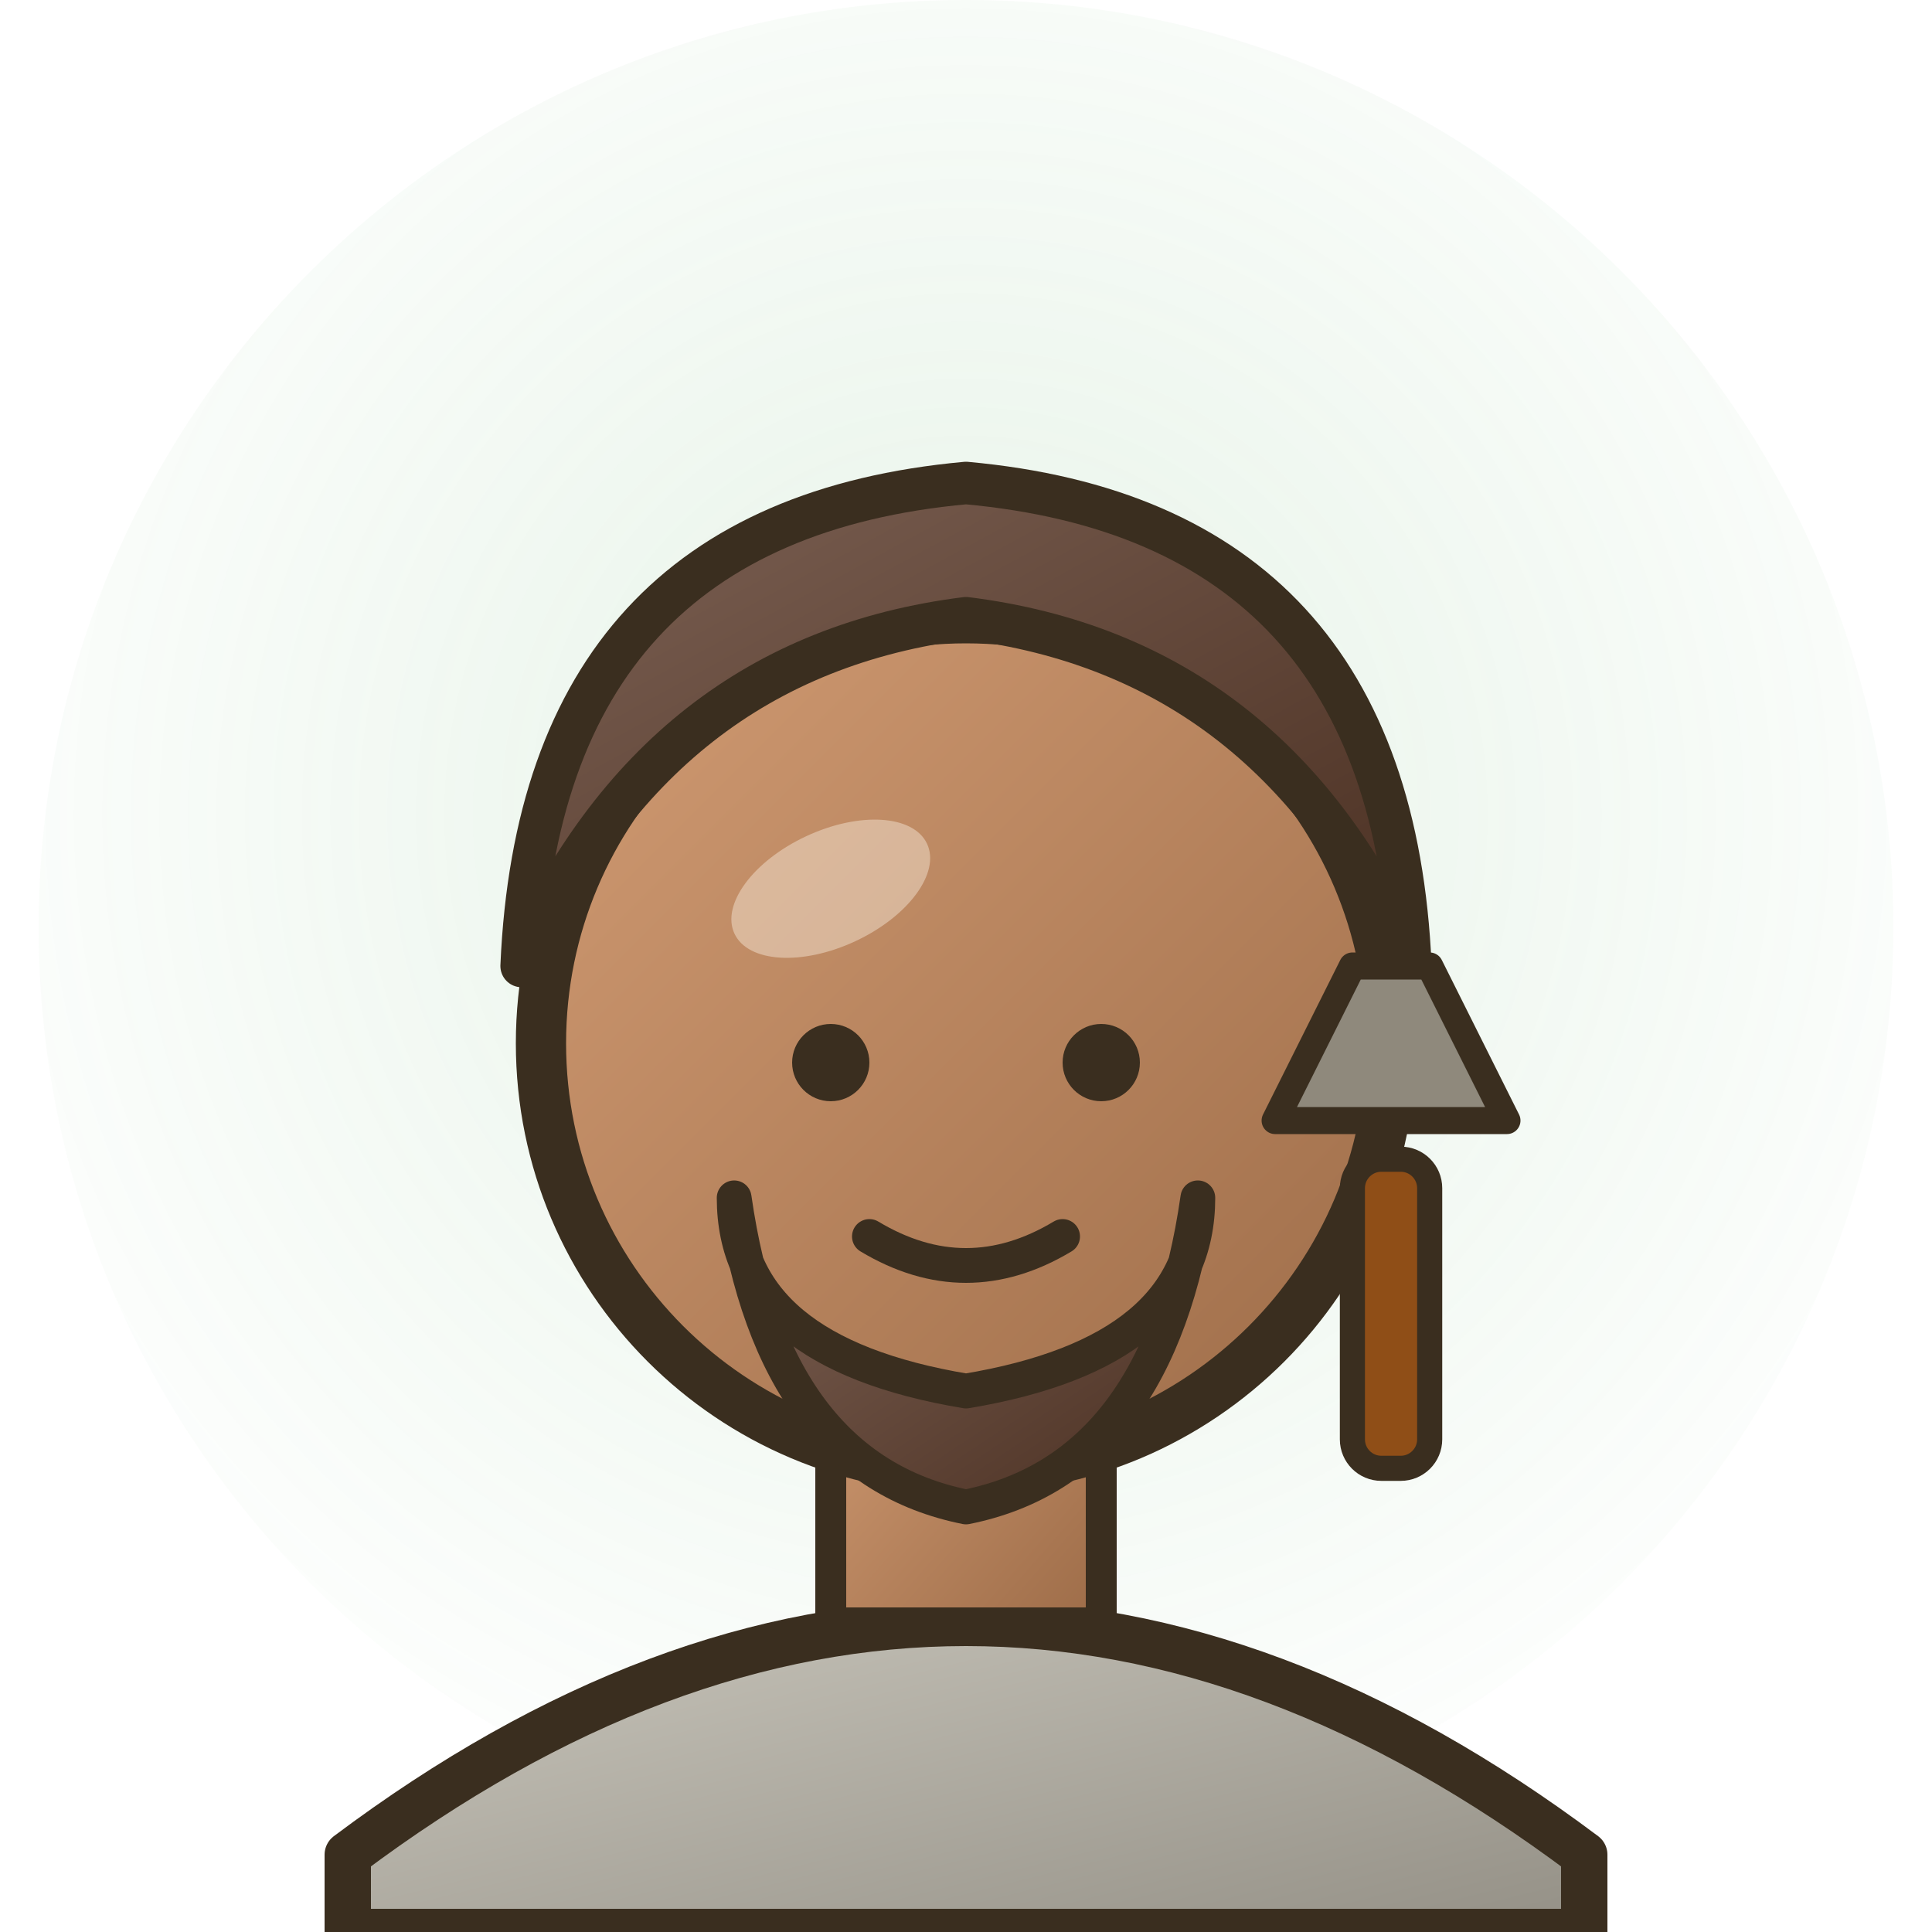
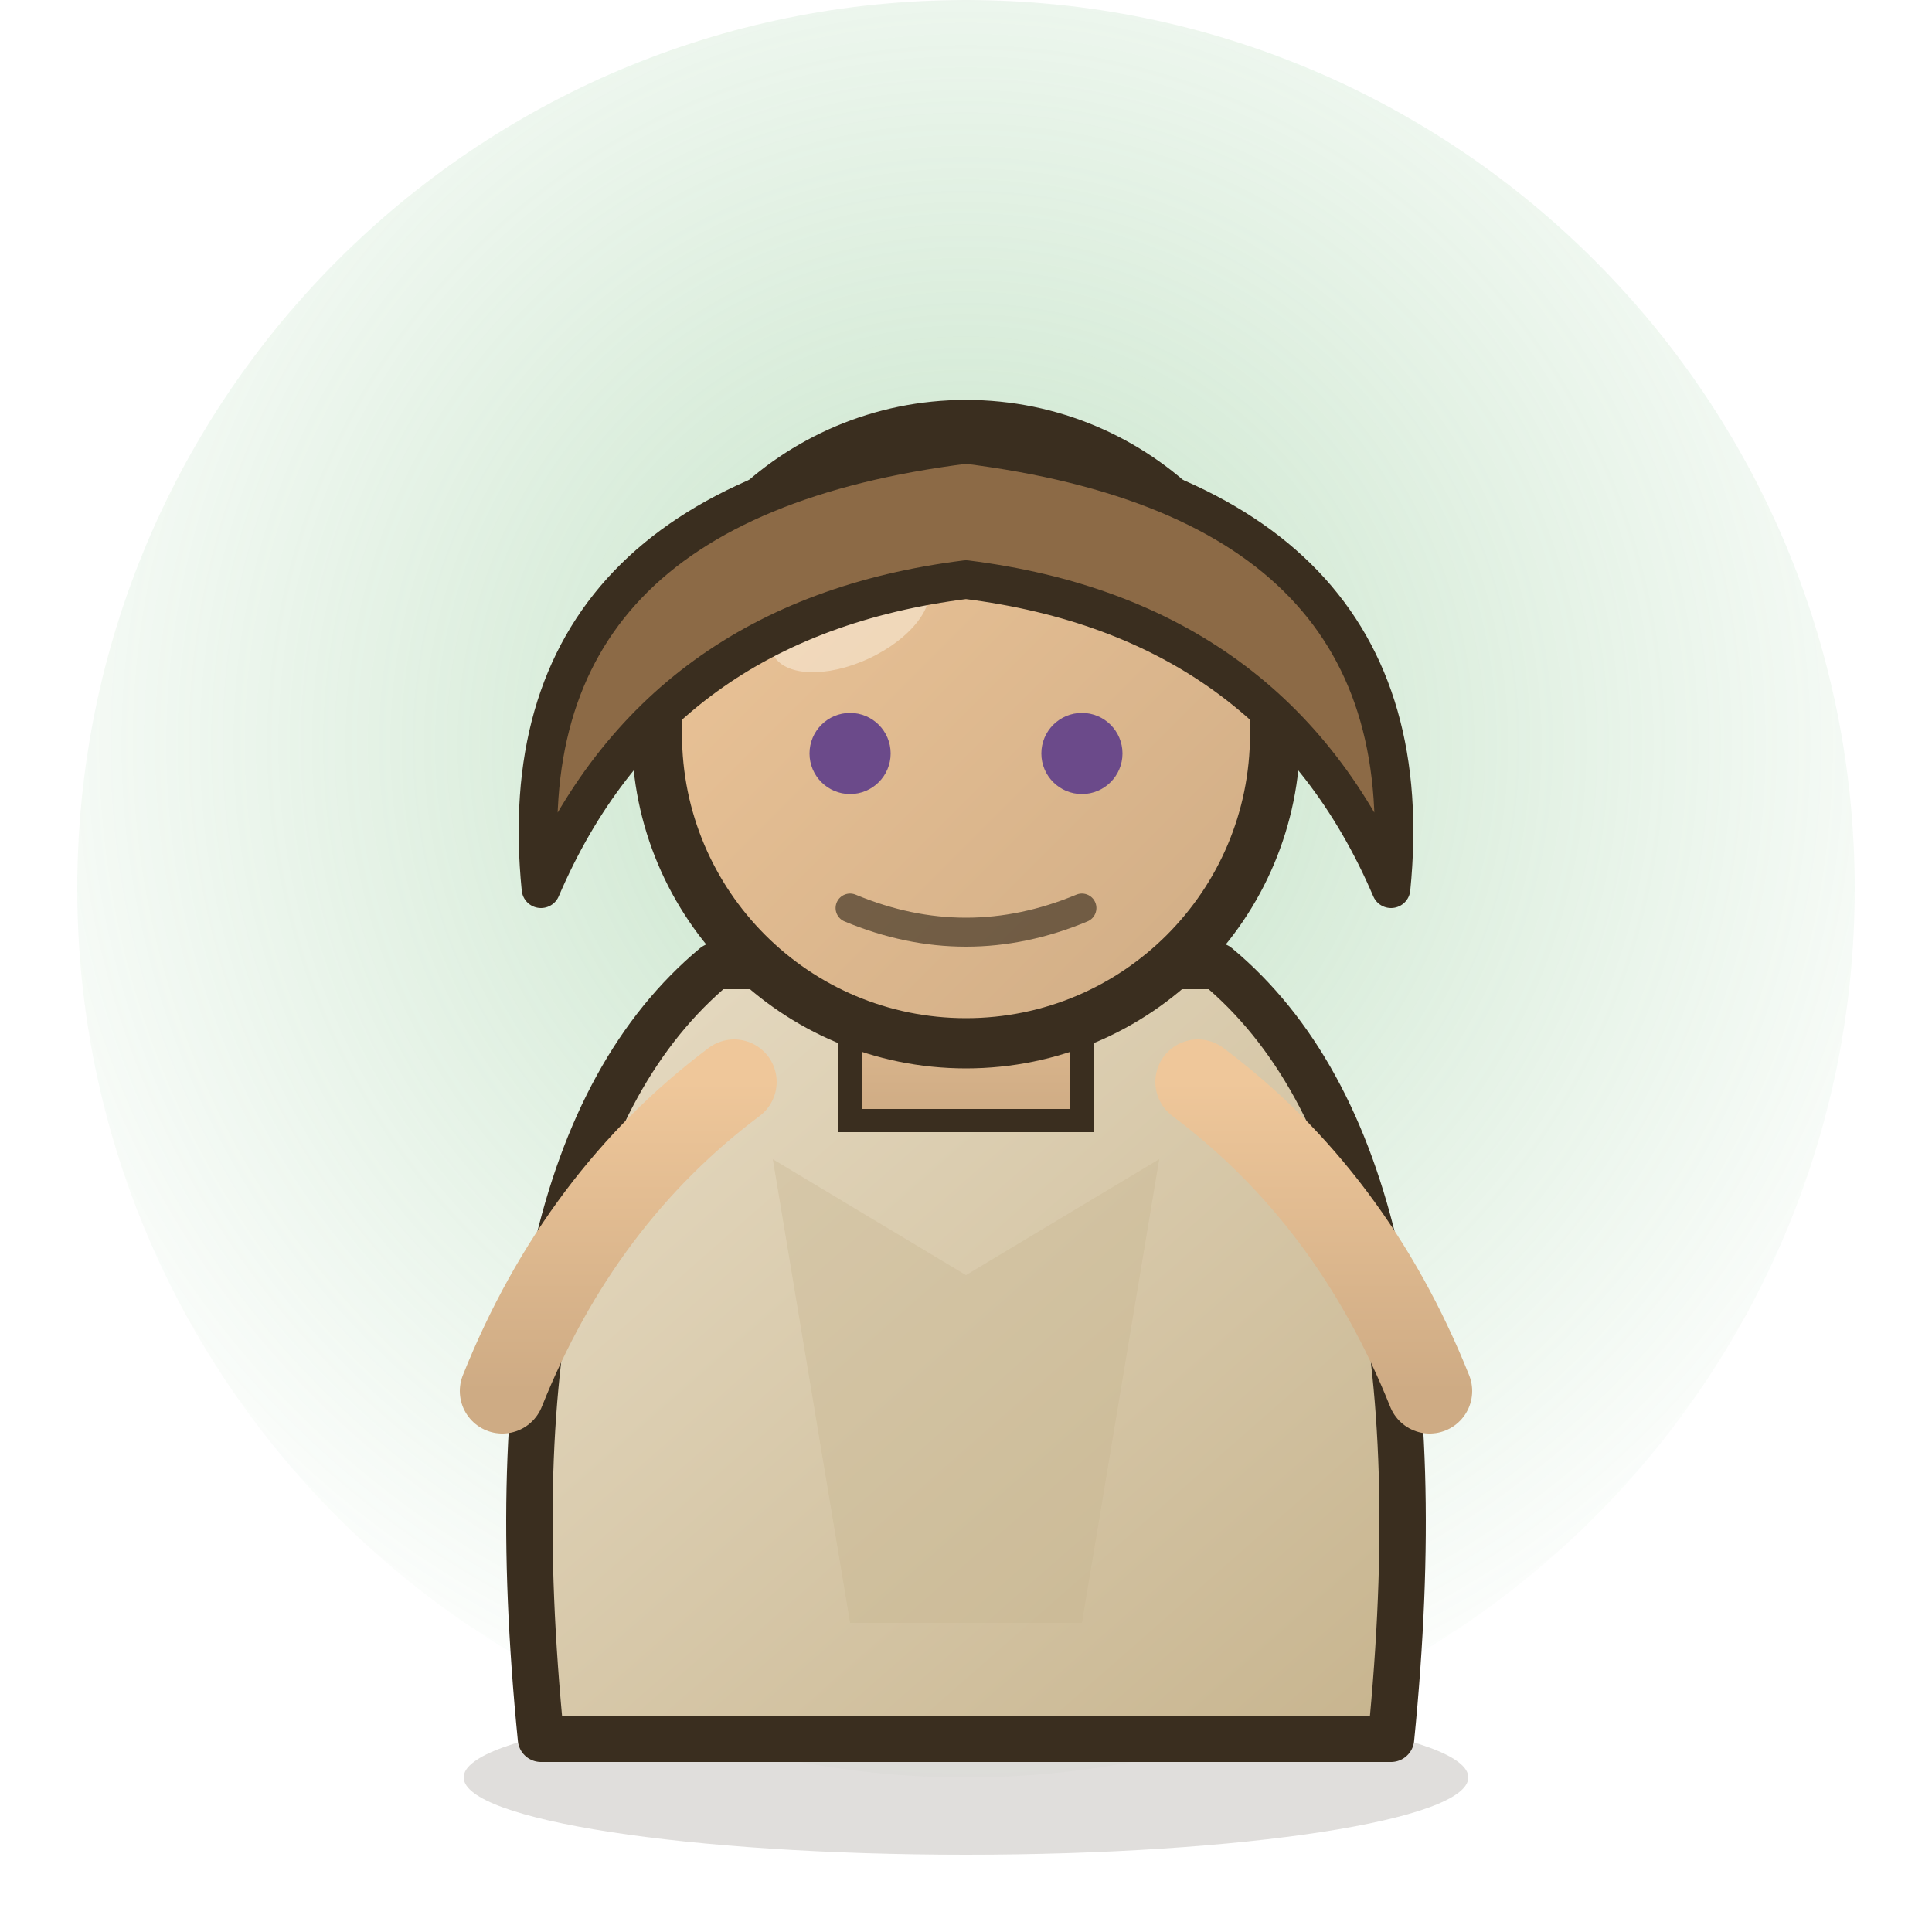
<svg xmlns="http://www.w3.org/2000/svg" viewBox="0 0 100 100" width="100" height="100" preserveAspectRatio="none">
-   <radialGradient id="aura540" cx="50%" cy="44%" r="62%">
-     <stop offset="0%" stop-color="#63B36A" stop-opacity="0.16" />
+   <radialGradient id="aura53" cx="50%" cy="42%" r="60%">
+     <stop offset="0%" stop-color="#63B36A" stop-opacity="0.38" />
    <stop offset="100%" stop-color="#63B36A" stop-opacity="0" />
  </radialGradient>
-   <circle cx="50" cy="48" r="48" fill="url(#aura540)" />
-   <ellipse cx="50" cy="93" rx="24" ry="3.6" fill="#3A2E1F" opacity="0.16" />
-   <linearGradient id="dg537" x1="0" y1="0" x2="1" y2="1">
-     <stop offset="0%" stop-color="#c8c5bb" />
-     <stop offset="100%" stop-color="#949086" />
+   <circle cx="50" cy="46" r="46" fill="url(#aura53)" />
+   <ellipse cx="50" cy="92" rx="26" ry="4" fill="#3A2E1F" opacity="0.16" />
+   <linearGradient id="robe53" x1="0" y1="0" x2="1" y2="1">
+     <stop offset="0%" stop-color="#E7DCC4" />
+     <stop offset="100%" stop-color="#C7B48E" />
  </linearGradient>
-   <linearGradient id="dg538" x1="0" y1="0" x2="1" y2="1">
-     <stop offset="0%" stop-color="#d19b73" />
-     <stop offset="100%" stop-color="#9d6c48" />
+   <path d="M 28 90 Q 25 60 37 50 L 63 50 Q 75 60 72 90 Z" fill="url(#robe53)" stroke="#3A2E1F" stroke-width="2.4" stroke-linejoin="round" />
+   <path d="M 44 84 L 40 60 L 50 66 L 60 60 L 56 84 Z" fill="#C7B48E" opacity="0.35" />
+   <linearGradient id="skin53a" x1="0" y1="0" x2="0" y2="1">
+     <stop offset="0%" stop-color="#EFC79A" />
+     <stop offset="100%" stop-color="#ceab84" />
  </linearGradient>
-   <linearGradient id="dg539" x1="0" y1="0" x2="1" y2="1">
-     <stop offset="0%" stop-color="#7c6154" />
-     <stop offset="100%" stop-color="#4b3022" />
+   <path d="M 38 56 Q 30 62 26 72" fill="none" stroke="url(#skin53a)" stroke-width="4.4" stroke-linecap="round" />
+   <path d="M 62 56 Q 70 62 74 72" fill="none" stroke="url(#skin53a)" stroke-width="4.4" stroke-linecap="round" />
+   <rect x="44" y="46" width="12" height="12" fill="url(#skin53a)" stroke="#3A2E1F" stroke-width="1.2" />
+   <linearGradient id="skin53b" x1="0" y1="0" x2="1" y2="1">
+     <stop offset="0%" stop-color="#EFC79A" />
+     <stop offset="100%" stop-color="#ceab84" />
  </linearGradient>
-   <path d="M 18 96 Q 50 72 82 96 L 82 100 L 18 100 Z" fill="url(#dg537)" stroke="#3A2E1F" stroke-width="2.4" stroke-linejoin="round" />
-   <rect x="43" y="68" width="14" height="16" fill="url(#dg538)" stroke="#3A2E1F" stroke-width="1.6" />
-   <circle cx="50" cy="54" r="22" fill="url(#dg538)" stroke="#3A2E1F" stroke-width="2.6" />
-   <ellipse cx="43" cy="46" rx="5.5" ry="3" fill="#FFF8EC" opacity="0.4" transform="rotate(-25 43 46)" />
-   <path d="M 38 62 Q 40 76 50 78 Q 60 76 62 62 Q 62 70 50 72 Q 38 70 38 62 Z" fill="url(#dg539)" stroke="#3A2E1F" stroke-width="1.8" stroke-linejoin="round" />
-   <path d="M 27 50 Q 28 27 50 25 Q 72 27 73 50 Q 66 34 50 32 Q 34 34 27 50 Z" fill="url(#dg539)" stroke="#3A2E1F" stroke-width="2.2" stroke-linejoin="round" />
-   <circle cx="43" cy="55" r="2" fill="#3A2E1F" />
-   <circle cx="57" cy="55" r="2" fill="#3A2E1F" />
-   <path d="M 45 64 Q 50 67 55 64" stroke="#3A2E1F" stroke-width="1.8" fill="none" stroke-linecap="round" />
-   <rect x="70" y="60" width="4" height="16" rx="1.5" fill="#8F4E17" stroke="#3A2E1F" stroke-width="1.3" />
-   <path d="M 66 58 L 78 58 L 74 50 L 70 50 Z" fill="#8F897C" stroke="#3A2E1F" stroke-width="1.4" stroke-linejoin="round" />
+   <circle cx="50" cy="38" r="16" fill="url(#skin53b)" stroke="#3A2E1F" stroke-width="2.6" />
+   <ellipse cx="44" cy="32" rx="4.4" ry="2.3" fill="#FFF8EC" opacity="0.45" transform="rotate(-25 44 32)" />
+   <path d="M 28 46 Q 26 26 50 23 Q 74 26 72 46 Q 66 32 50 30 Q 34 32 28 46 Z" fill="#8C6A46" stroke="#3A2E1F" stroke-width="2" stroke-linejoin="round" />
+   <circle cx="44" cy="39" r="2.1" fill="#6b4a8a" />
+   <circle cx="56" cy="39" r="2.1" fill="#6b4a8a" />
+   <path d="M 44 47 Q 50 49.5 56 47" fill="none" stroke="#3A2E1F" stroke-width="1.5" stroke-linecap="round" opacity="0.65" />
</svg>
